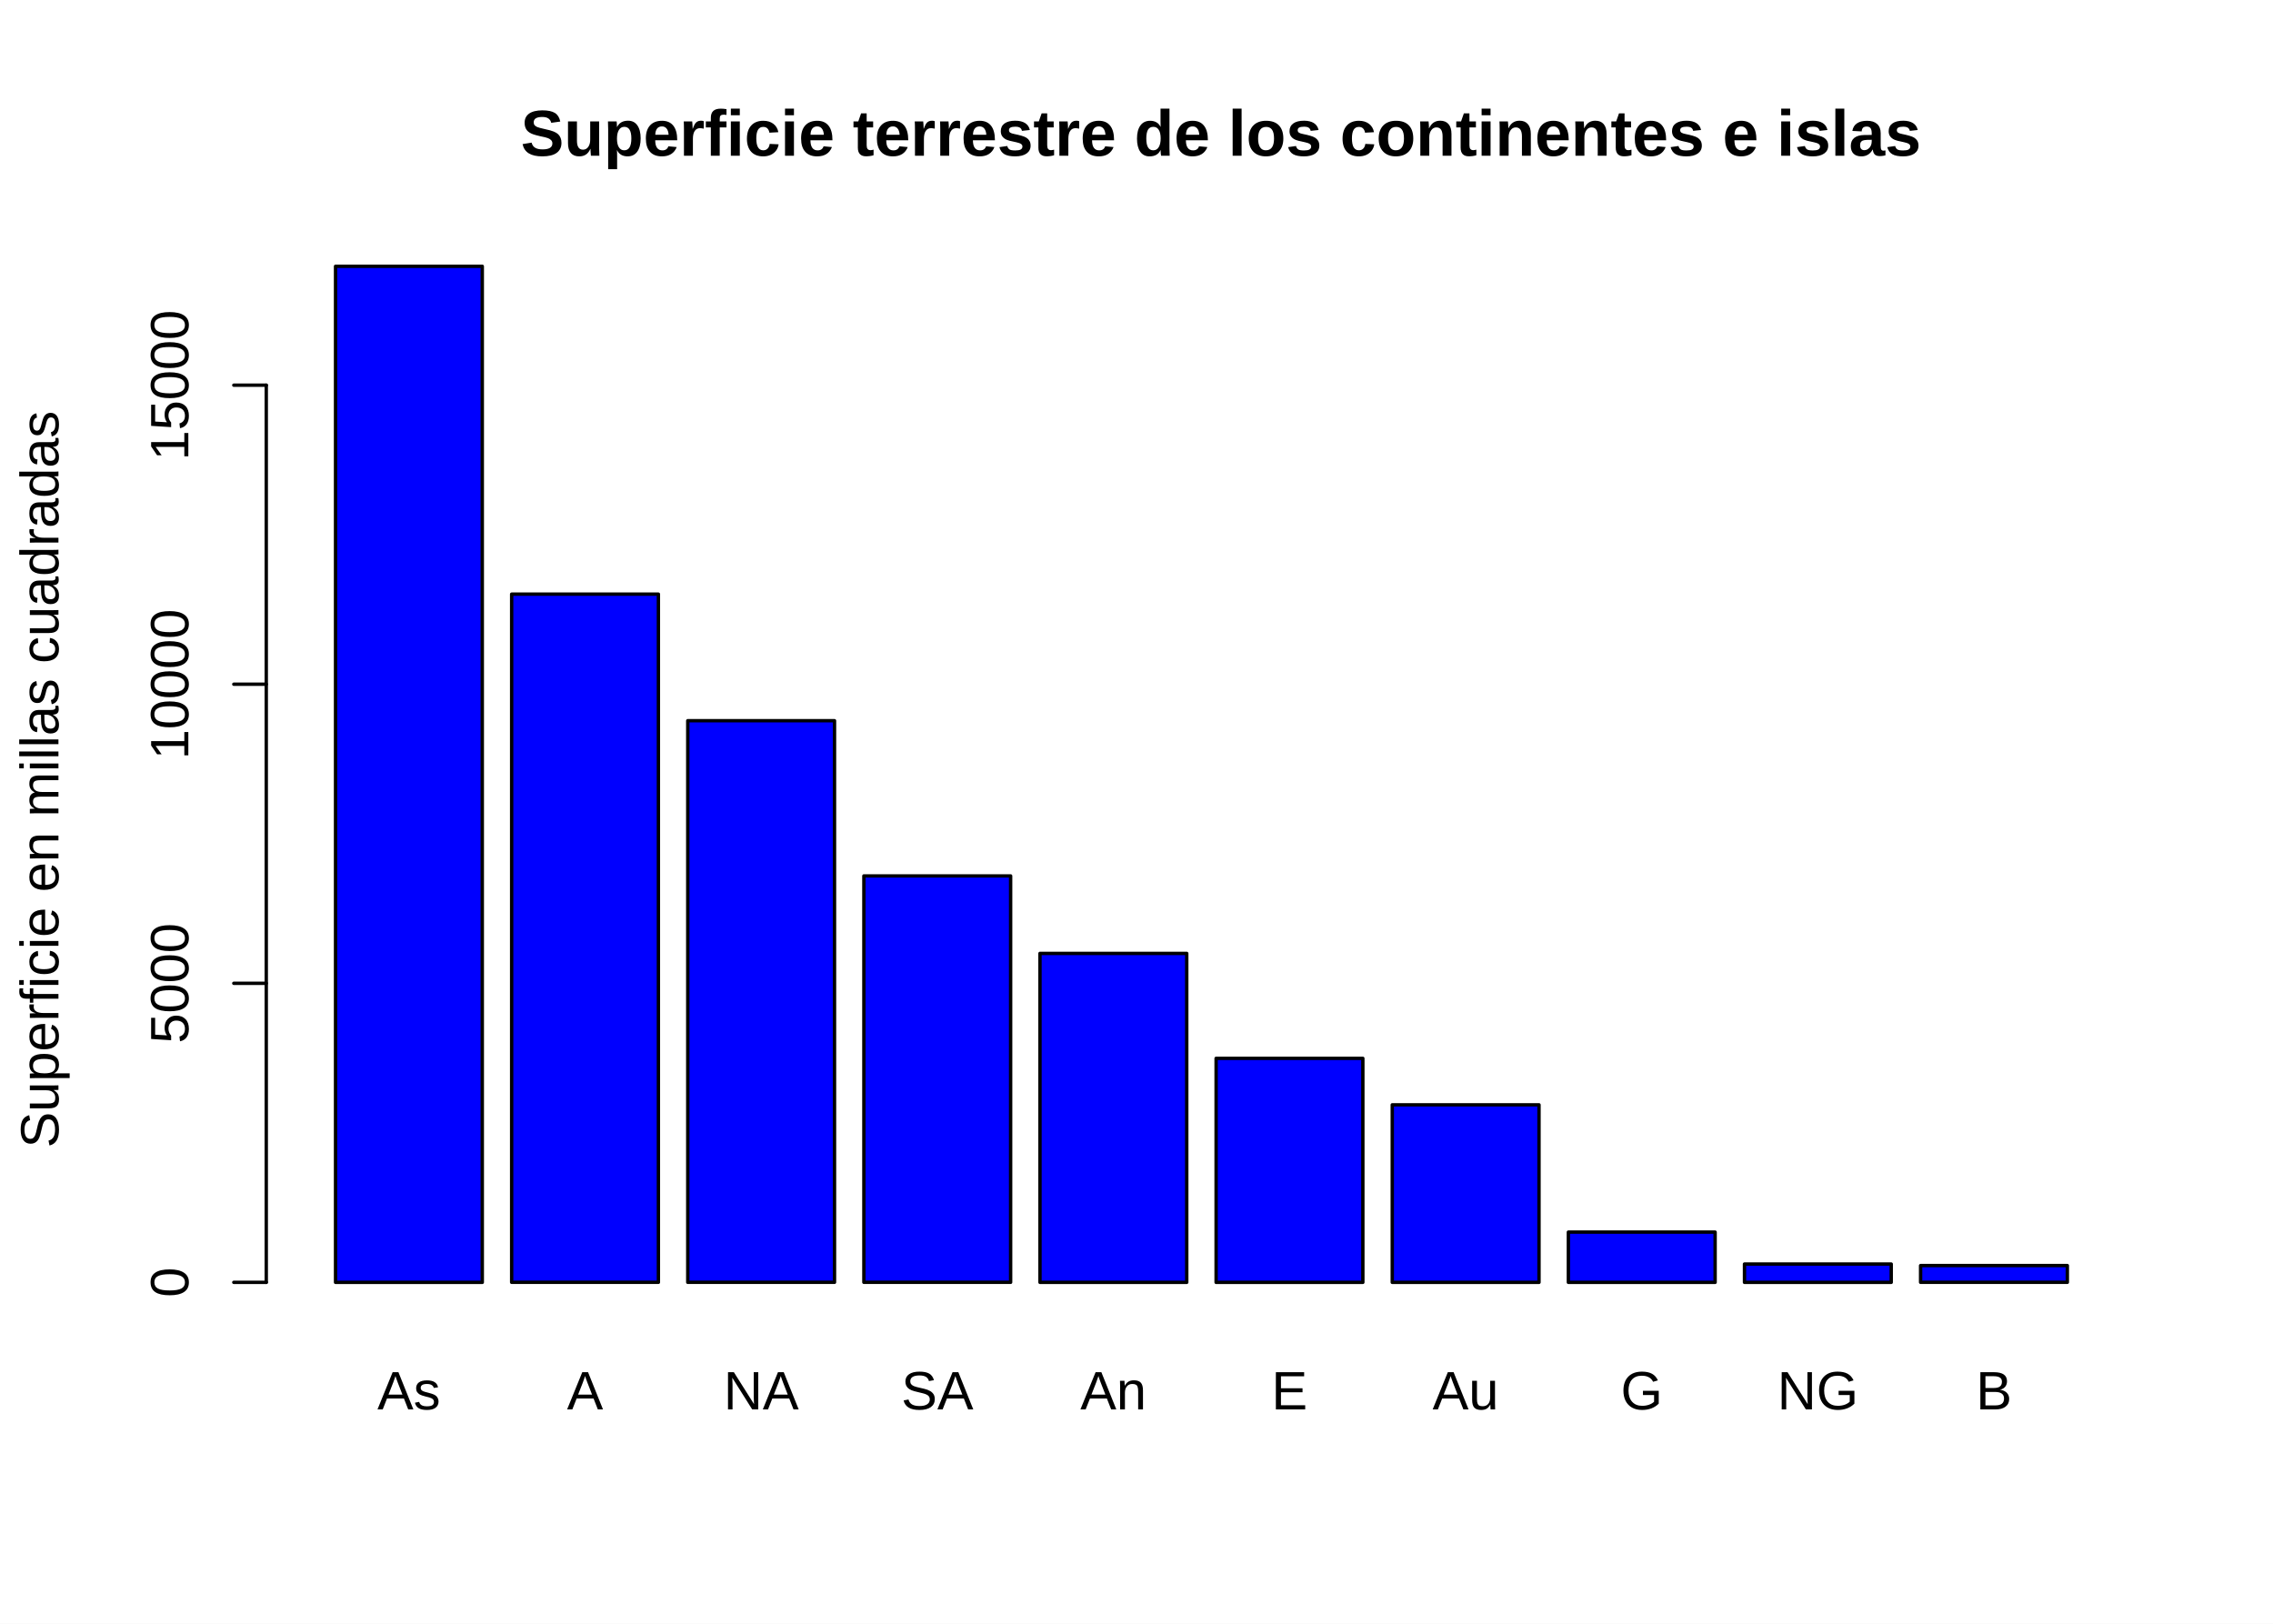
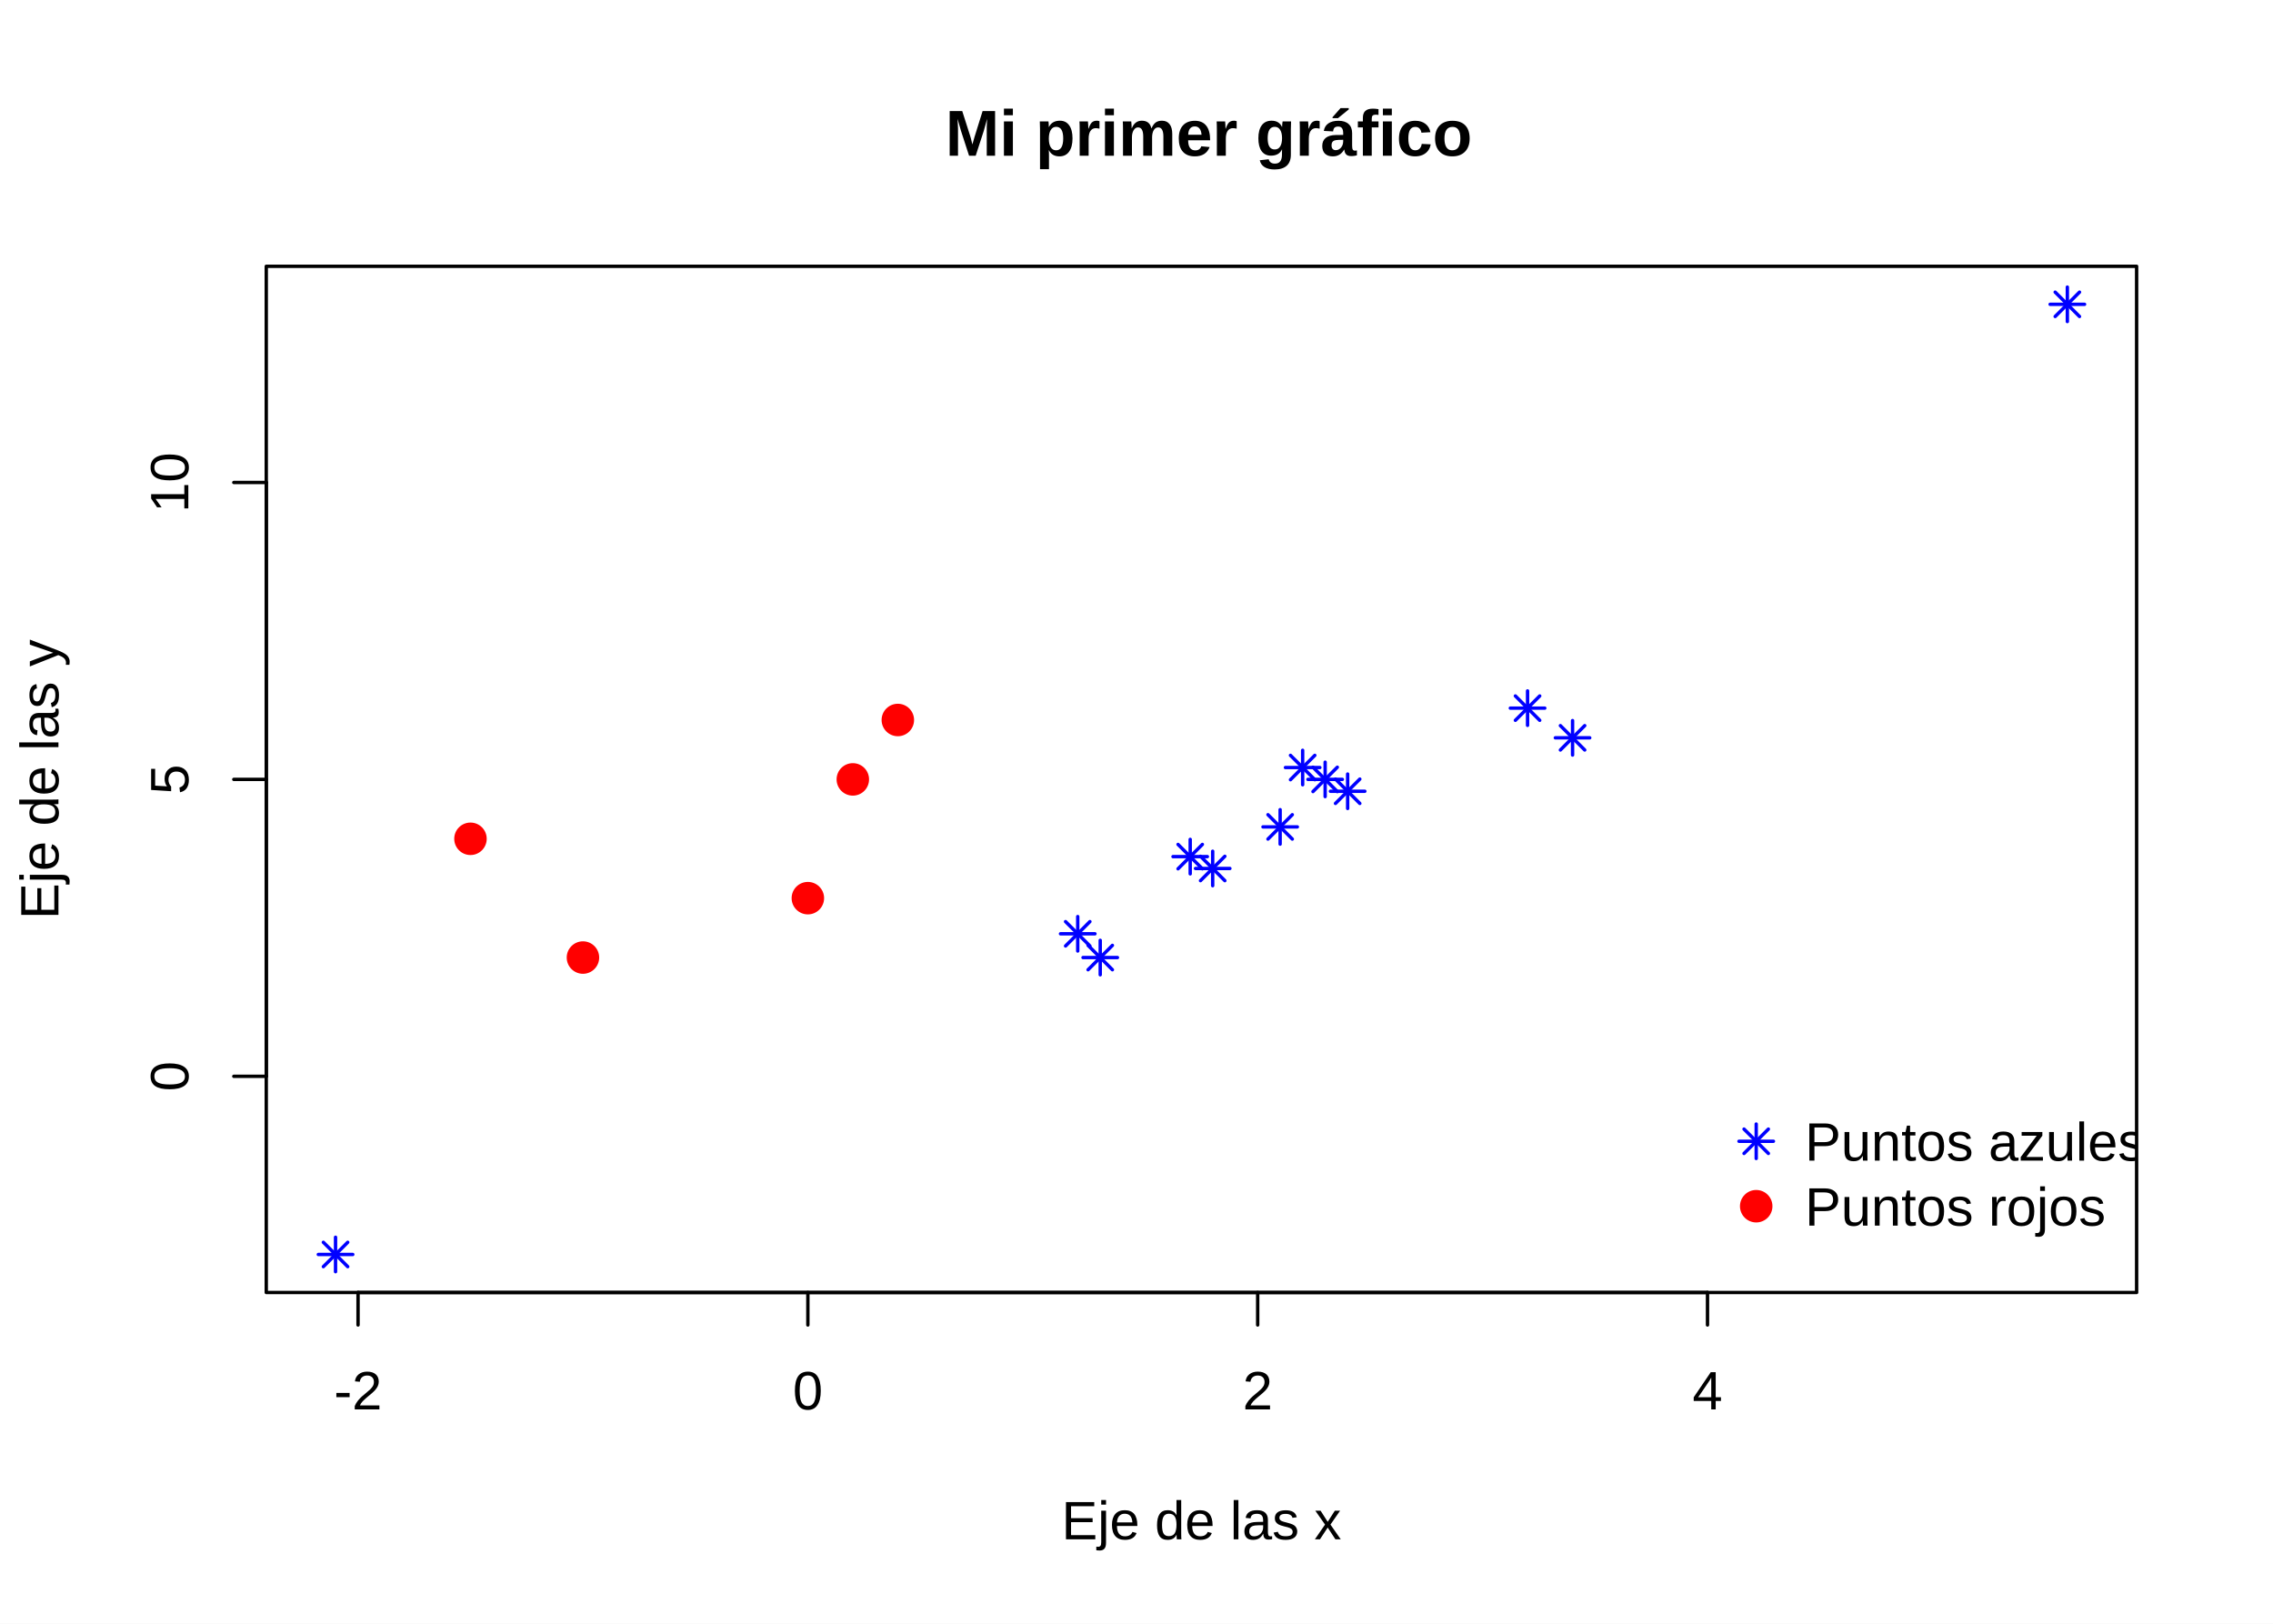
<svg xmlns="http://www.w3.org/2000/svg" viewBox="0 0 504.00 360.00">
  <defs>
    <style type="text/css">
    line, polyline, path, rect, circle {
      fill: none;
      stroke: #000000;
      stroke-linecap: round;
      stroke-linejoin: round;
      stroke-miterlimit: 10.00;
    }
  </style>
  </defs>
  <rect width="100%" height="100%" style="stroke: none; fill: #FFFFFF;" />
-   <rect x="74.40" y="59.04" width="32.54" height="225.27" style="stroke-width: 0.75; fill: #0000FF;" />
-   <rect x="113.45" y="131.73" width="32.54" height="152.57" style="stroke-width: 0.75; fill: #0000FF;" />
-   <rect x="152.50" y="159.79" width="32.54" height="124.51" style="stroke-width: 0.75; fill: #0000FF;" />
-   <rect x="191.55" y="194.20" width="32.54" height="90.10" style="stroke-width: 0.75; fill: #0000FF;" />
-   <rect x="230.60" y="211.38" width="32.54" height="72.93" style="stroke-width: 0.75; fill: #0000FF;" />
-   <rect x="269.65" y="234.65" width="32.54" height="49.66" style="stroke-width: 0.75; fill: #0000FF;" />
-   <rect x="308.71" y="244.95" width="32.54" height="39.36" style="stroke-width: 0.75; fill: #0000FF;" />
-   <rect x="347.76" y="273.17" width="32.54" height="11.14" style="stroke-width: 0.75; fill: #0000FF;" />
-   <rect x="386.81" y="280.25" width="32.54" height="4.06" style="stroke-width: 0.75; fill: #0000FF;" />
-   <rect x="425.86" y="280.59" width="32.54" height="3.71" style="stroke-width: 0.75; fill: #0000FF;" />
-   <text x="83.67" y="312.48" style="font-size: 12.00px; font-family: Arial;" textLength="14.00px" lengthAdjust="spacingAndGlyphs">As</text>
-   <text x="125.72" y="312.48" style="font-size: 12.00px; font-family: Arial;" textLength="8.00px" lengthAdjust="spacingAndGlyphs">A</text>
-   <text x="160.44" y="312.48" style="font-size: 12.00px; font-family: Arial;" textLength="16.67px" lengthAdjust="spacingAndGlyphs">NA</text>
-   <text x="199.82" y="312.48" style="font-size: 12.00px; font-family: Arial;" textLength="16.01px" lengthAdjust="spacingAndGlyphs">SA</text>
-   <text x="239.54" y="312.48" style="font-size: 12.00px; font-family: Arial;" textLength="14.68px" lengthAdjust="spacingAndGlyphs">An</text>
-   <text x="281.92" y="312.48" style="font-size: 12.00px; font-family: Arial;" textLength="8.00px" lengthAdjust="spacingAndGlyphs">E</text>
-   <text x="317.64" y="312.48" style="font-size: 12.00px; font-family: Arial;" textLength="14.68px" lengthAdjust="spacingAndGlyphs">Au</text>
-   <text x="359.36" y="312.48" style="font-size: 12.00px; font-family: Arial;" textLength="9.33px" lengthAdjust="spacingAndGlyphs">G</text>
-   <text x="394.08" y="312.48" style="font-size: 12.00px; font-family: Arial;" textLength="18.00px" lengthAdjust="spacingAndGlyphs">NG</text>
-   <text x="438.13" y="312.48" style="font-size: 12.00px; font-family: Arial;" textLength="8.00px" lengthAdjust="spacingAndGlyphs">B</text>
-   <text x="115.45" y="34.53" style="font-size: 14.40px; font-weight: bold; font-family: Arial;" textLength="301.90px" lengthAdjust="spacingAndGlyphs">Superficie terrestre de los continentes e islas</text>
-   <text transform="translate(12.96,254.51) rotate(-90)" style="font-size: 12.00px; font-family: Arial;" textLength="163.42px" lengthAdjust="spacingAndGlyphs">Superficie en millas cuadradas</text>
-   <line x1="59.04" y1="284.31" x2="59.04" y2="85.40" style="stroke-width: 0.75;" />
-   <line x1="59.04" y1="284.31" x2="51.84" y2="284.31" style="stroke-width: 0.75;" />
-   <line x1="59.04" y1="218.01" x2="51.84" y2="218.01" style="stroke-width: 0.75;" />
-   <line x1="59.04" y1="151.70" x2="51.84" y2="151.70" style="stroke-width: 0.75;" />
-   <line x1="59.04" y1="85.40" x2="51.84" y2="85.40" style="stroke-width: 0.75;" />
-   <text transform="translate(41.76,287.64) rotate(-90)" style="font-size: 12.00px; font-family: Arial;" textLength="6.67px" lengthAdjust="spacingAndGlyphs">0</text>
-   <text transform="translate(41.76,231.35) rotate(-90)" style="font-size: 12.00px; font-family: Arial;" textLength="26.70px" lengthAdjust="spacingAndGlyphs">5000</text>
-   <text transform="translate(41.76,168.39) rotate(-90)" style="font-size: 12.00px; font-family: Arial;" textLength="33.37px" lengthAdjust="spacingAndGlyphs">10000</text>
-   <text transform="translate(41.76,102.09) rotate(-90)" style="font-size: 12.00px; font-family: Arial;" textLength="33.37px" lengthAdjust="spacingAndGlyphs">15000</text>
+   <defs>
+     <clipPath id="cpNTkuMDR8NDczLjc2fDI4Ni41Nnw1OS4wNA==">
+       <rect x="59.04" y="59.04" width="414.72" height="227.52" />
+     </clipPath>
+   </defs>
+   <line x1="236.27" y1="209.73" x2="241.67" y2="204.33" style="stroke-width: 0.75; stroke: #0000FF;" clip-path="url(#cpNTkuMDR8NDczLjc2fDI4Ni41Nnw1OS4wNA==)" />
+   <line x1="236.27" y1="204.33" x2="241.67" y2="209.73" style="stroke-width: 0.75; stroke: #0000FF;" clip-path="url(#cpNTkuMDR8NDczLjc2fDI4Ni41Nnw1OS4wNA==)" />
+   <line x1="235.15" y1="207.03" x2="242.79" y2="207.03" style="stroke-width: 0.75; stroke: #0000FF;" clip-path="url(#cpNTkuMDR8NDczLjc2fDI4Ni41Nnw1OS4wNA==)" />
+   <line x1="238.97" y1="210.85" x2="238.97" y2="203.21" style="stroke-width: 0.75; stroke: #0000FF;" clip-path="url(#cpNTkuMDR8NDczLjc2fDI4Ni41Nnw1OS4wNA==)" />
+   <line x1="345.99" y1="166.28" x2="351.39" y2="160.88" style="stroke-width: 0.75; stroke: #0000FF;" clip-path="url(#cpNTkuMDR8NDczLjc2fDI4Ni41Nnw1OS4wNA==)" />
+   <line x1="345.99" y1="160.88" x2="351.39" y2="166.28" style="stroke-width: 0.75; stroke: #0000FF;" clip-path="url(#cpNTkuMDR8NDczLjc2fDI4Ni41Nnw1OS4wNA==)" />
+   <line x1="344.87" y1="163.58" x2="352.50" y2="163.58" style="stroke-width: 0.75; stroke: #0000FF;" clip-path="url(#cpNTkuMDR8NDczLjc2fDI4Ni41Nnw1OS4wNA==)" />
+   <line x1="348.69" y1="167.40" x2="348.69" y2="159.76" style="stroke-width: 0.75; stroke: #0000FF;" clip-path="url(#cpNTkuMDR8NDczLjc2fDI4Ni41Nnw1OS4wNA==)" />
+   <line x1="241.26" y1="215.00" x2="246.66" y2="209.60" style="stroke-width: 0.75; stroke: #0000FF;" clip-path="url(#cpNTkuMDR8NDczLjc2fDI4Ni41Nnw1OS4wNA==)" />
+   <line x1="241.26" y1="209.60" x2="246.66" y2="215.00" style="stroke-width: 0.75; stroke: #0000FF;" clip-path="url(#cpNTkuMDR8NDczLjc2fDI4Ni41Nnw1OS4wNA==)" />
+   <line x1="240.14" y1="212.30" x2="247.78" y2="212.30" style="stroke-width: 0.75; stroke: #0000FF;" clip-path="url(#cpNTkuMDR8NDczLjc2fDI4Ni41Nnw1OS4wNA==)" />
+   <line x1="243.96" y1="216.12" x2="243.96" y2="208.48" style="stroke-width: 0.75; stroke: #0000FF;" clip-path="url(#cpNTkuMDR8NDczLjc2fDI4Ni41Nnw1OS4wNA==)" />
+   <line x1="71.70" y1="280.83" x2="77.10" y2="275.43" style="stroke-width: 0.75; stroke: #0000FF;" clip-path="url(#cpNTkuMDR8NDczLjc2fDI4Ni41Nnw1OS4wNA==)" />
+   <line x1="71.70" y1="275.43" x2="77.10" y2="280.83" style="stroke-width: 0.75; stroke: #0000FF;" clip-path="url(#cpNTkuMDR8NDczLjc2fDI4Ni41Nnw1OS4wNA==)" />
+   <line x1="70.58" y1="278.13" x2="78.22" y2="278.13" style="stroke-width: 0.75; stroke: #0000FF;" clip-path="url(#cpNTkuMDR8NDczLjc2fDI4Ni41Nnw1OS4wNA==)" />
+   <line x1="74.40" y1="281.95" x2="74.40" y2="274.31" style="stroke-width: 0.75; stroke: #0000FF;" clip-path="url(#cpNTkuMDR8NDczLjc2fDI4Ni41Nnw1OS4wNA==)" />
+   <line x1="455.70" y1="70.17" x2="461.10" y2="64.77" style="stroke-width: 0.75; stroke: #0000FF;" clip-path="url(#cpNTkuMDR8NDczLjc2fDI4Ni41Nnw1OS4wNA==)" />
+   <line x1="455.70" y1="64.77" x2="461.10" y2="70.17" style="stroke-width: 0.75; stroke: #0000FF;" clip-path="url(#cpNTkuMDR8NDczLjc2fDI4Ni41Nnw1OS4wNA==)" />
+   <line x1="454.58" y1="67.47" x2="462.22" y2="67.47" style="stroke-width: 0.75; stroke: #0000FF;" clip-path="url(#cpNTkuMDR8NDczLjc2fDI4Ni41Nnw1OS4wNA==)" />
+   <line x1="458.40" y1="71.29" x2="458.40" y2="63.65" style="stroke-width: 0.75; stroke: #0000FF;" clip-path="url(#cpNTkuMDR8NDczLjc2fDI4Ni41Nnw1OS4wNA==)" />
+   <line x1="291.13" y1="175.50" x2="296.53" y2="170.10" style="stroke-width: 0.75; stroke: #0000FF;" clip-path="url(#cpNTkuMDR8NDczLjc2fDI4Ni41Nnw1OS4wNA==)" />
+   <line x1="291.13" y1="170.10" x2="296.53" y2="175.50" style="stroke-width: 0.75; stroke: #0000FF;" clip-path="url(#cpNTkuMDR8NDczLjc2fDI4Ni41Nnw1OS4wNA==)" />
+   <line x1="290.01" y1="172.80" x2="297.65" y2="172.80" style="stroke-width: 0.75; stroke: #0000FF;" clip-path="url(#cpNTkuMDR8NDczLjc2fDI4Ni41Nnw1OS4wNA==)" />
+   <line x1="293.83" y1="176.62" x2="293.83" y2="168.98" style="stroke-width: 0.75; stroke: #0000FF;" clip-path="url(#cpNTkuMDR8NDczLjc2fDI4Ni41Nnw1OS4wNA==)" />
+   <line x1="336.01" y1="159.70" x2="341.41" y2="154.30" style="stroke-width: 0.75; stroke: #0000FF;" clip-path="url(#cpNTkuMDR8NDczLjc2fDI4Ni41Nnw1OS4wNA==)" />
+   <line x1="336.01" y1="154.30" x2="341.41" y2="159.70" style="stroke-width: 0.75; stroke: #0000FF;" clip-path="url(#cpNTkuMDR8NDczLjc2fDI4Ni41Nnw1OS4wNA==)" />
+   <line x1="334.89" y1="157.00" x2="342.53" y2="157.00" style="stroke-width: 0.75; stroke: #0000FF;" clip-path="url(#cpNTkuMDR8NDczLjc2fDI4Ni41Nnw1OS4wNA==)" />
+   <line x1="338.71" y1="160.82" x2="338.71" y2="153.18" style="stroke-width: 0.75; stroke: #0000FF;" clip-path="url(#cpNTkuMDR8NDczLjc2fDI4Ni41Nnw1OS4wNA==)" />
+   <line x1="296.12" y1="178.13" x2="301.52" y2="172.73" style="stroke-width: 0.75; stroke: #0000FF;" clip-path="url(#cpNTkuMDR8NDczLjc2fDI4Ni41Nnw1OS4wNA==)" />
+   <line x1="296.12" y1="172.73" x2="301.52" y2="178.13" style="stroke-width: 0.75; stroke: #0000FF;" clip-path="url(#cpNTkuMDR8NDczLjc2fDI4Ni41Nnw1OS4wNA==)" />
+   <line x1="295.00" y1="175.43" x2="302.63" y2="175.43" style="stroke-width: 0.75; stroke: #0000FF;" clip-path="url(#cpNTkuMDR8NDczLjc2fDI4Ni41Nnw1OS4wNA==)" />
+   <line x1="298.82" y1="179.25" x2="298.82" y2="171.61" style="stroke-width: 0.75; stroke: #0000FF;" clip-path="url(#cpNTkuMDR8NDczLjc2fDI4Ni41Nnw1OS4wNA==)" />
+   <line x1="281.15" y1="186.03" x2="286.55" y2="180.63" style="stroke-width: 0.75; stroke: #0000FF;" clip-path="url(#cpNTkuMDR8NDczLjc2fDI4Ni41Nnw1OS4wNA==)" />
+   <line x1="281.15" y1="180.63" x2="286.55" y2="186.03" style="stroke-width: 0.75; stroke: #0000FF;" clip-path="url(#cpNTkuMDR8NDczLjc2fDI4Ni41Nnw1OS4wNA==)" />
+   <line x1="280.04" y1="183.33" x2="287.67" y2="183.33" style="stroke-width: 0.75; stroke: #0000FF;" clip-path="url(#cpNTkuMDR8NDczLjc2fDI4Ni41Nnw1OS4wNA==)" />
+   <line x1="283.85" y1="187.15" x2="283.85" y2="179.51" style="stroke-width: 0.75; stroke: #0000FF;" clip-path="url(#cpNTkuMDR8NDczLjc2fDI4Ni41Nnw1OS4wNA==)" />
+   <line x1="266.19" y1="195.25" x2="271.59" y2="189.85" style="stroke-width: 0.75; stroke: #0000FF;" clip-path="url(#cpNTkuMDR8NDczLjc2fDI4Ni41Nnw1OS4wNA==)" />
+   <line x1="266.19" y1="189.85" x2="271.59" y2="195.25" style="stroke-width: 0.75; stroke: #0000FF;" clip-path="url(#cpNTkuMDR8NDczLjc2fDI4Ni41Nnw1OS4wNA==)" />
+   <line x1="265.08" y1="192.55" x2="272.71" y2="192.55" style="stroke-width: 0.75; stroke: #0000FF;" clip-path="url(#cpNTkuMDR8NDczLjc2fDI4Ni41Nnw1OS4wNA==)" />
+   <line x1="268.89" y1="196.37" x2="268.89" y2="188.73" style="stroke-width: 0.75; stroke: #0000FF;" clip-path="url(#cpNTkuMDR8NDczLjc2fDI4Ni41Nnw1OS4wNA==)" />
+   <line x1="261.21" y1="192.62" x2="266.61" y2="187.22" style="stroke-width: 0.75; stroke: #0000FF;" clip-path="url(#cpNTkuMDR8NDczLjc2fDI4Ni41Nnw1OS4wNA==)" />
+   <line x1="261.21" y1="187.22" x2="266.61" y2="192.62" style="stroke-width: 0.75; stroke: #0000FF;" clip-path="url(#cpNTkuMDR8NDczLjc2fDI4Ni41Nnw1OS4wNA==)" />
+   <line x1="260.09" y1="189.92" x2="267.72" y2="189.92" style="stroke-width: 0.75; stroke: #0000FF;" clip-path="url(#cpNTkuMDR8NDczLjc2fDI4Ni41Nnw1OS4wNA==)" />
+   <line x1="263.91" y1="193.74" x2="263.91" y2="186.10" style="stroke-width: 0.75; stroke: #0000FF;" clip-path="url(#cpNTkuMDR8NDczLjc2fDI4Ni41Nnw1OS4wNA==)" />
+   <line x1="286.14" y1="172.87" x2="291.54" y2="167.47" style="stroke-width: 0.75; stroke: #0000FF;" clip-path="url(#cpNTkuMDR8NDczLjc2fDI4Ni41Nnw1OS4wNA==)" />
+   <line x1="286.14" y1="167.47" x2="291.54" y2="172.87" style="stroke-width: 0.75; stroke: #0000FF;" clip-path="url(#cpNTkuMDR8NDczLjc2fDI4Ni41Nnw1OS4wNA==)" />
+   <line x1="285.02" y1="170.17" x2="292.66" y2="170.17" style="stroke-width: 0.75; stroke: #0000FF;" clip-path="url(#cpNTkuMDR8NDczLjc2fDI4Ni41Nnw1OS4wNA==)" />
+   <line x1="288.84" y1="173.99" x2="288.84" y2="166.35" style="stroke-width: 0.75; stroke: #0000FF;" clip-path="url(#cpNTkuMDR8NDczLjc2fDI4Ni41Nnw1OS4wNA==)" />
+   <defs>
+     <clipPath id="cpMHw1MDR8MzYwfDA=">
+       <rect x="0.00" y="0.00" width="504.00" height="360.00" />
+     </clipPath>
+   </defs>
+   <line x1="79.39" y1="286.56" x2="378.61" y2="286.56" style="stroke-width: 0.75;" clip-path="url(#cpMHw1MDR8MzYwfDA=)" />
+   <line x1="79.39" y1="286.56" x2="79.39" y2="293.76" style="stroke-width: 0.75;" clip-path="url(#cpMHw1MDR8MzYwfDA=)" />
+   <line x1="179.13" y1="286.56" x2="179.13" y2="293.76" style="stroke-width: 0.75;" clip-path="url(#cpMHw1MDR8MzYwfDA=)" />
+   <line x1="278.87" y1="286.56" x2="278.87" y2="293.76" style="stroke-width: 0.75;" clip-path="url(#cpMHw1MDR8MzYwfDA=)" />
+   <line x1="378.61" y1="286.56" x2="378.61" y2="293.76" style="stroke-width: 0.75;" clip-path="url(#cpMHw1MDR8MzYwfDA=)" />
+   <g clip-path="url(#cpMHw1MDR8MzYwfDA=)">
+     <text x="74.05" y="312.48" style="font-size: 12.00px; font-family: Arial;" textLength="10.67px" lengthAdjust="spacingAndGlyphs">-2</text>
+   </g>
+   <g clip-path="url(#cpMHw1MDR8MzYwfDA=)">
+     <text x="175.79" y="312.48" style="font-size: 12.00px; font-family: Arial;" textLength="6.67px" lengthAdjust="spacingAndGlyphs">0</text>
+   </g>
+   <g clip-path="url(#cpMHw1MDR8MzYwfDA=)">
+     <text x="275.53" y="312.48" style="font-size: 12.00px; font-family: Arial;" textLength="6.67px" lengthAdjust="spacingAndGlyphs">2</text>
+   </g>
+   <g clip-path="url(#cpMHw1MDR8MzYwfDA=)">
+     <text x="375.27" y="312.48" style="font-size: 12.00px; font-family: Arial;" textLength="6.67px" lengthAdjust="spacingAndGlyphs">4</text>
+   </g>
+   <line x1="59.04" y1="238.63" x2="59.04" y2="106.97" style="stroke-width: 0.75;" clip-path="url(#cpMHw1MDR8MzYwfDA=)" />
+   <line x1="59.04" y1="238.63" x2="51.84" y2="238.63" style="stroke-width: 0.75;" clip-path="url(#cpMHw1MDR8MzYwfDA=)" />
+   <line x1="59.04" y1="172.80" x2="51.84" y2="172.80" style="stroke-width: 0.75;" clip-path="url(#cpMHw1MDR8MzYwfDA=)" />
+   <line x1="59.04" y1="106.97" x2="51.84" y2="106.97" style="stroke-width: 0.75;" clip-path="url(#cpMHw1MDR8MzYwfDA=)" />
+   <g clip-path="url(#cpMHw1MDR8MzYwfDA=)">
+     <text transform="translate(41.76,241.97) rotate(-90)" style="font-size: 12.00px; font-family: Arial;" textLength="6.67px" lengthAdjust="spacingAndGlyphs">0</text>
+   </g>
+   <g clip-path="url(#cpMHw1MDR8MzYwfDA=)">
+     <text transform="translate(41.76,176.14) rotate(-90)" style="font-size: 12.00px; font-family: Arial;" textLength="6.67px" lengthAdjust="spacingAndGlyphs">5</text>
+   </g>
+   <g clip-path="url(#cpMHw1MDR8MzYwfDA=)">
+     <text transform="translate(41.76,113.64) rotate(-90)" style="font-size: 12.00px; font-family: Arial;" textLength="13.35px" lengthAdjust="spacingAndGlyphs">10</text>
+   </g>
+   <polyline points="59.04,286.56 473.76,286.56 473.76,59.04 59.04,59.04 59.04,286.56 " style="stroke-width: 0.75;" clip-path="url(#cpMHw1MDR8MzYwfDA=)" />
+   <g clip-path="url(#cpMHw1MDR8MzYwfDA=)">
+     <text x="209.61" y="34.53" style="font-size: 14.40px; font-weight: bold; font-family: Arial;" textLength="113.58px" lengthAdjust="spacingAndGlyphs">Mi primer gráfico</text>
+   </g>
+   <g clip-path="url(#cpMHw1MDR8MzYwfDA=)">
+     <text x="235.38" y="341.28" style="font-size: 12.00px; font-family: Arial;" textLength="62.03px" lengthAdjust="spacingAndGlyphs">Eje de las x</text>
+   </g>
+   <g clip-path="url(#cpMHw1MDR8MzYwfDA=)">
+     <text transform="translate(12.96,203.82) rotate(-90)" style="font-size: 12.00px; font-family: Arial;" textLength="62.03px" lengthAdjust="spacingAndGlyphs">Eje de las y</text>
+   </g>
+   <defs>
+     <clipPath id="cpNTkuMDR8NDczLjc2fDI4Ni41Nnw1OS4wNA==">
+       <rect x="59.04" y="59.04" width="414.72" height="227.52" />
+     </clipPath>
+   </defs>
+   <circle cx="129.26" cy="212.30" r="2.70pt" style="stroke-width: 0.75; stroke: none; fill: #FF0000;" clip-path="url(#cpNTkuMDR8NDczLjc2fDI4Ni41Nnw1OS4wNA==)" />
+   <circle cx="179.13" cy="199.13" r="2.70pt" style="stroke-width: 0.75; stroke: none; fill: #FF0000;" clip-path="url(#cpNTkuMDR8NDczLjc2fDI4Ni41Nnw1OS4wNA==)" />
+   <circle cx="104.32" cy="185.97" r="2.70pt" style="stroke-width: 0.75; stroke: none; fill: #FF0000;" clip-path="url(#cpNTkuMDR8NDczLjc2fDI4Ni41Nnw1OS4wNA==)" />
+   <circle cx="189.10" cy="172.80" r="2.70pt" style="stroke-width: 0.75; stroke: none; fill: #FF0000;" clip-path="url(#cpNTkuMDR8NDczLjc2fDI4Ni41Nnw1OS4wNA==)" />
+   <circle cx="199.08" cy="159.63" r="2.70pt" style="stroke-width: 0.75; stroke: none; fill: #FF0000;" clip-path="url(#cpNTkuMDR8NDczLjc2fDI4Ni41Nnw1OS4wNA==)" />
+   <line x1="386.71" y1="255.73" x2="392.11" y2="250.33" style="stroke-width: 0.75; stroke: #0000FF;" clip-path="url(#cpNTkuMDR8NDczLjc2fDI4Ni41Nnw1OS4wNA==)" />
+   <line x1="386.71" y1="250.33" x2="392.11" y2="255.73" style="stroke-width: 0.75; stroke: #0000FF;" clip-path="url(#cpNTkuMDR8NDczLjc2fDI4Ni41Nnw1OS4wNA==)" />
+   <line x1="385.59" y1="253.03" x2="393.23" y2="253.03" style="stroke-width: 0.75; stroke: #0000FF;" clip-path="url(#cpNTkuMDR8NDczLjc2fDI4Ni41Nnw1OS4wNA==)" />
+   <line x1="389.41" y1="256.85" x2="389.41" y2="249.21" style="stroke-width: 0.75; stroke: #0000FF;" clip-path="url(#cpNTkuMDR8NDczLjc2fDI4Ni41Nnw1OS4wNA==)" />
+   <circle cx="389.41" cy="267.43" r="2.70pt" style="stroke-width: 0.75; stroke: none; fill: #FF0000;" clip-path="url(#cpNTkuMDR8NDczLjc2fDI4Ni41Nnw1OS4wNA==)" />
+   <g clip-path="url(#cpNTkuMDR8NDczLjc2fDI4Ni41Nnw1OS4wNA==)">
+     <text x="400.21" y="257.33" style="font-size: 12.00px; font-family: Arial;" textLength="75.38px" lengthAdjust="spacingAndGlyphs">Puntos azules</text>
+   </g>
+   <g clip-path="url(#cpNTkuMDR8NDczLjc2fDI4Ni41Nnw1OS4wNA==)">
+     <text x="400.21" y="271.73" style="font-size: 12.00px; font-family: Arial;" textLength="66.70px" lengthAdjust="spacingAndGlyphs">Puntos rojos</text>
+   </g>
</svg>
